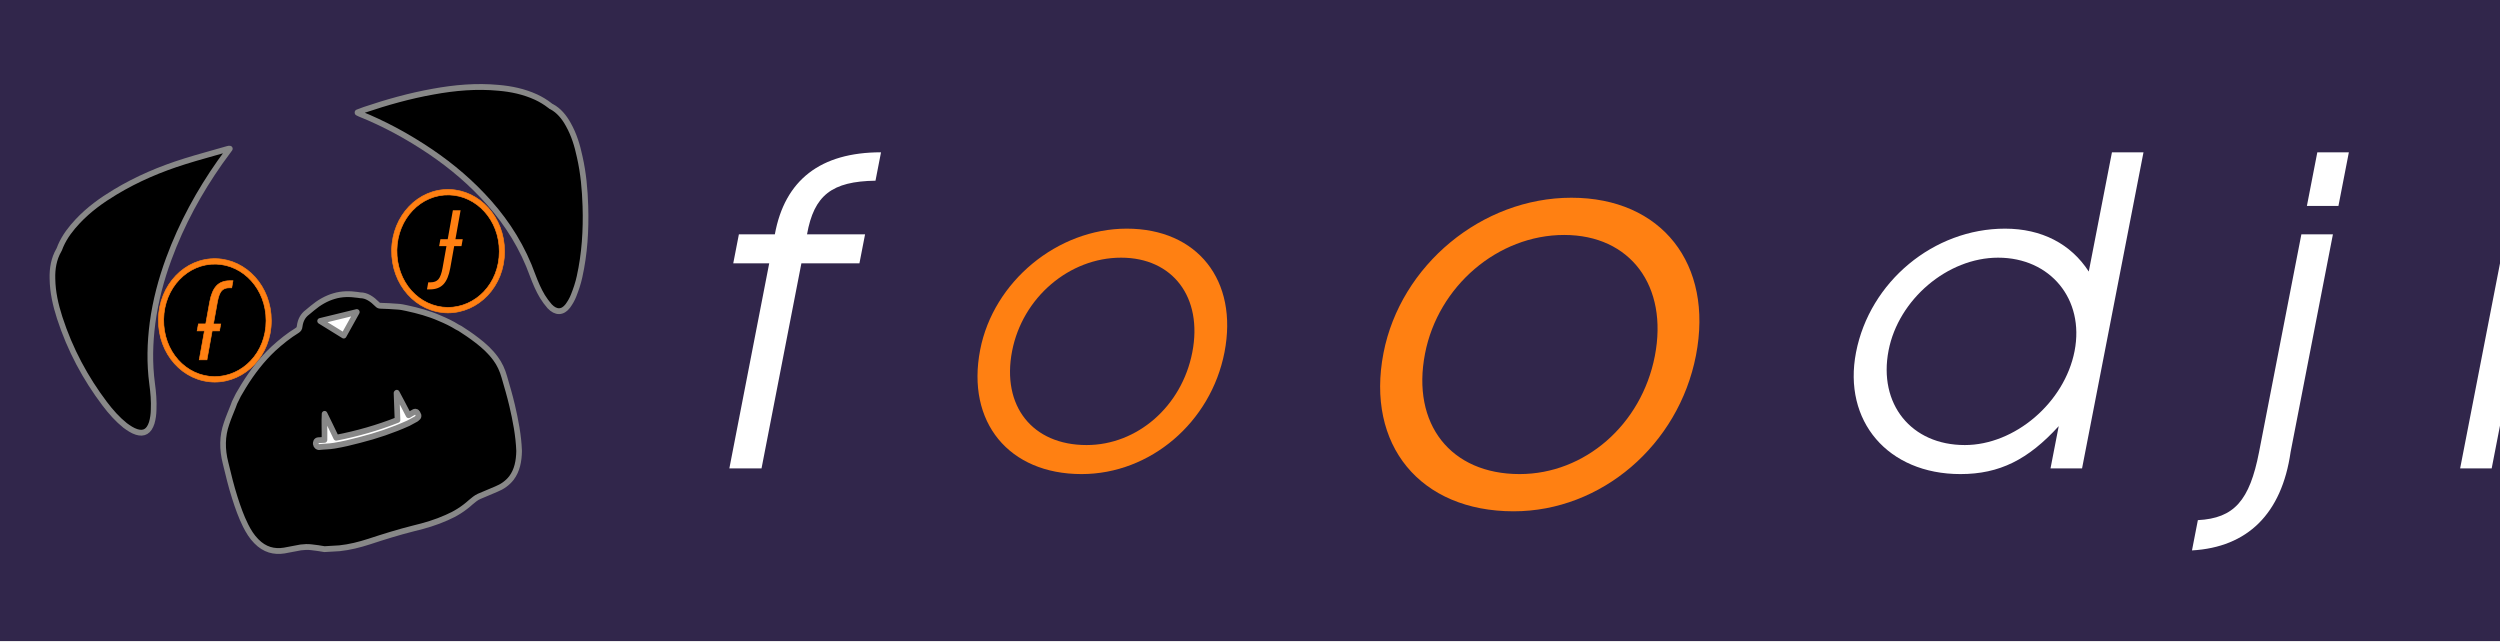
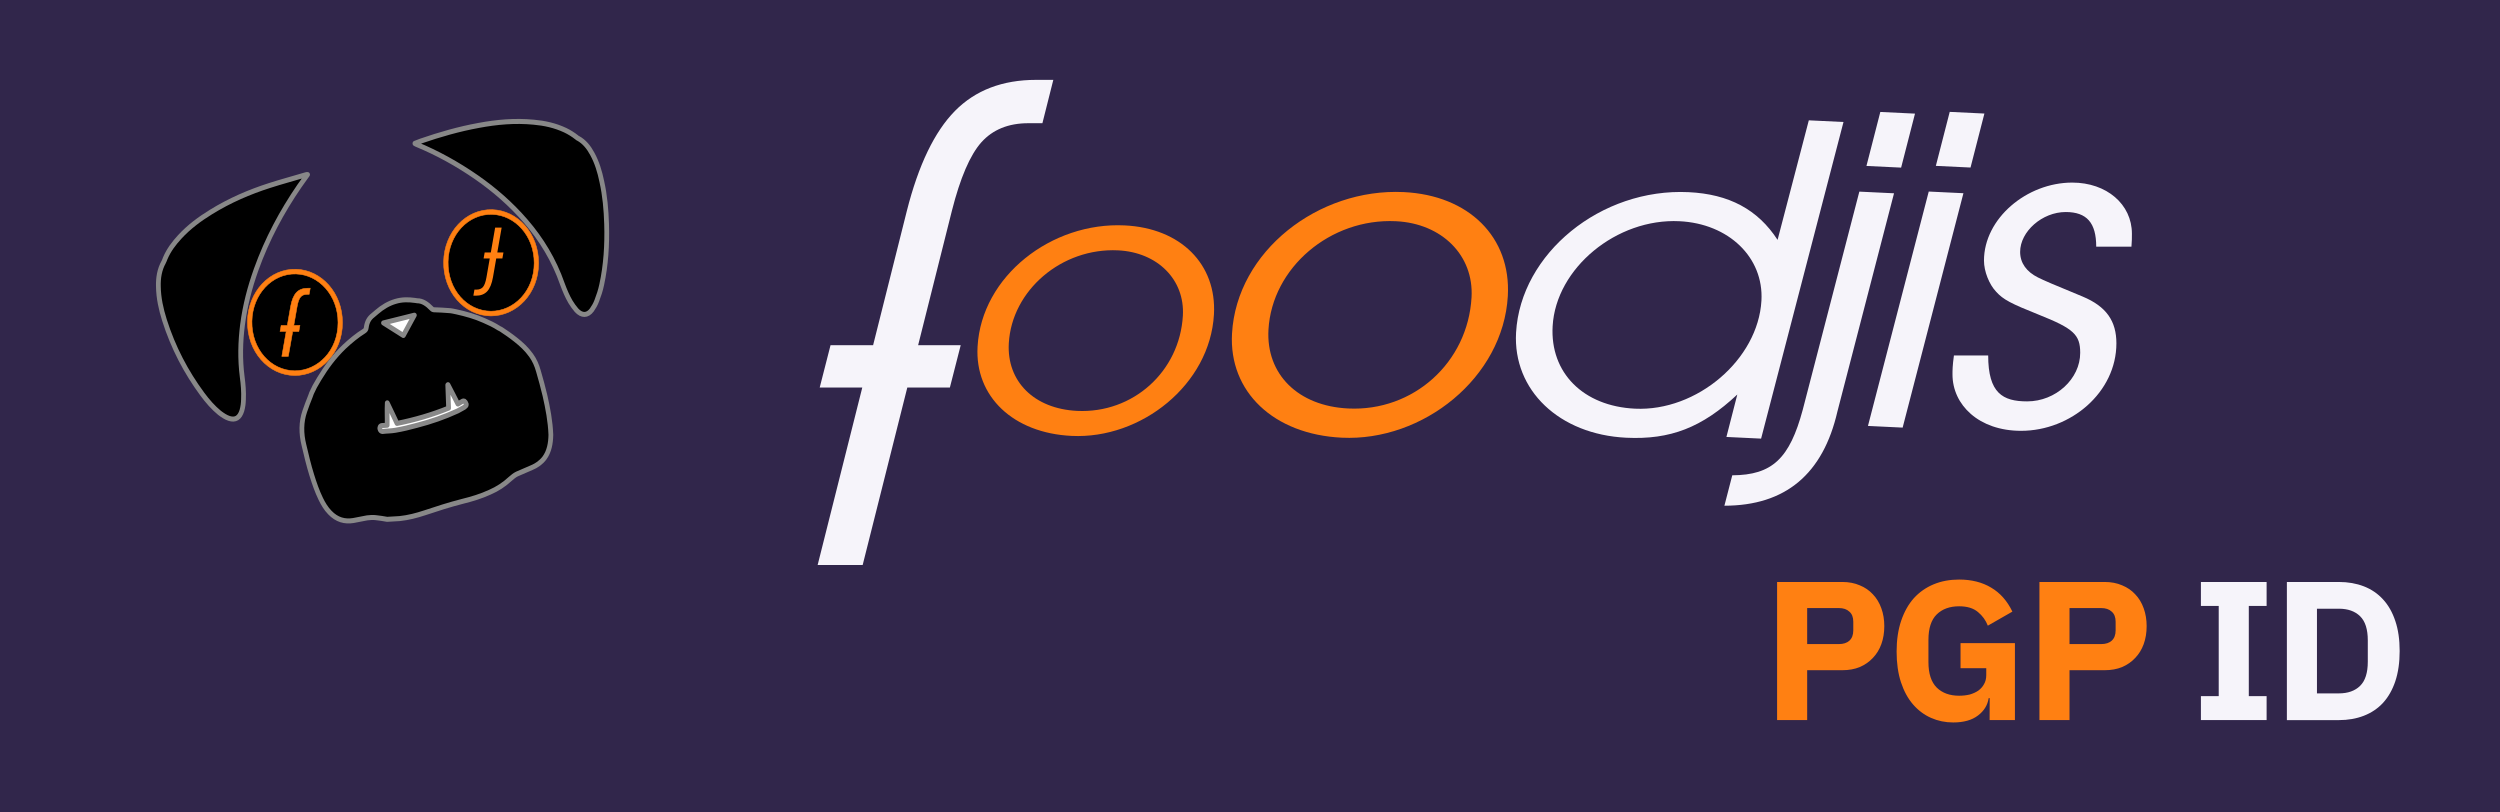
- <svg xmlns="http://www.w3.org/2000/svg" width="61.913mm" height="15.875mm" viewBox="0 0 61.913 15.875" version="1.1">
-   <rect x="0" y="0" width="61.913" height="15.875" style="fill:#31264b" id="ground" />
-   <g transform="translate(0.8,0.8) scale(0.0568)" id="pug" clip-path="url(#clip-pug)">
-     <defs>
-       <clipPath id="clip-pug">
-         <rect x="0" y="0" width="250" height="250" />
+ <svg xmlns="http://www.w3.org/2000/svg" xmlns:xlink="http://www.w3.org/1999/xlink" width="234" height="76" viewBox="0 0 61.913 20.075" version="1.1" id="svg2378" xml:space="preserve">
+   <defs id="defs2375">
+     <linearGradient id="linearGradient3578">
+       <stop style="stop-color:#da2a2a;stop-opacity:1;" offset="0" id="stop3576" />
+     </linearGradient>
+     <linearGradient id="linearGradient3550">
+       <stop style="stop-color:#1a1a37;stop-opacity:0;" offset="0" id="stop3548" />
+     </linearGradient>
+     <linearGradient id="linearGradient6959">
+       <stop style="stop-color:#888888;stop-opacity:1;" offset="0" id="stop6955" />
+       <stop style="stop-color:#888888;stop-opacity:0;" offset="1" id="stop6957" />
+     </linearGradient>
+     <linearGradient xlink:href="#linearGradient6959" id="linearGradient6961" x1="17.372" y1="195.475" x2="244.382" y2="195.475" gradientUnits="userSpaceOnUse" />
+   </defs>
+   <g id="layer1">
+     <rect style="fill:#31264b;stroke-width:0.121" id="rect19561" width="64.159" height="22.963" x="-1.123" y="-1.444" />
+     <g id="foodjis-pug" transform="translate(3.41872,1.86208) scale(0.088882)">
+       <clipPath id="fj-clip-pug">
+         <rect x="0" y="0" width="250" height="250" id="fj-rect1" />
      </clipPath>
-     </defs>
-     <defs id="defs49">
-       <linearGradient id="linearGradient3578">
-         <stop style="stop-color:#da2a2a;stop-opacity:1;" offset="0" id="stop3576" />
-       </linearGradient>
-       <linearGradient id="linearGradient3570">
-         <stop style="stop-color:#da2a2a;stop-opacity:1;" offset="0" id="stop3568" />
-       </linearGradient>
-       <linearGradient id="linearGradient3550">
-         <stop style="stop-color:#1a1a37;stop-opacity:0;" offset="0" id="stop3548" />
-       </linearGradient>
-       <linearGradient id="linearGradient3530">
-         <stop style="stop-color:#da2a2a;stop-opacity:1;" offset="0" id="stop3528" />
-       </linearGradient>
-     </defs>
-     <style type="text/css" id="style2">
+       <clipPath id="fj-clipPath6">
+         <rect x="0" y="0" width="250" height="250" id="fj-rect6" />
+       </clipPath>
+       <g transform="matrix(0.5374568,0,0,0.5501732,0.9449302,-0.4174595)" id="fj-pug" clip-path="url(#fj-clip-pug)">
+         <defs id="fj-defs2">
+           <clipPath id="fj-clipPath2">
+             <rect x="0" y="0" width="250" height="250" id="fj-rect2" />
+           </clipPath>
+         </defs>
+         <defs id="fj-defs49">
+           <linearGradient id="fj-linearGradient2">
+             <stop style="stop-color:#da2a2a;stop-opacity:1;" offset="0" id="fj-stop2" />
+           </linearGradient>
+           <linearGradient id="fj-RESERVED_FOR_INKSCAPE_DUPLICATE_DEF_000000000">
+             <stop style="stop-color:#da2a2a;stop-opacity:1;" offset="0" id="fj-stop3568" />
+           </linearGradient>
+           <linearGradient id="fj-linearGradient3">
+             <stop style="stop-color:#1a1a37;stop-opacity:0;" offset="0" id="fj-stop3" />
+           </linearGradient>
+           <linearGradient id="fj-RESERVED_FOR_INKSCAPE_DUPLICATE_DEF_000000001">
+             <stop style="stop-color:#da2a2a;stop-opacity:1;" offset="0" id="fj-stop3528" />
+           </linearGradient>
+         </defs>
+         <style type="text/css" id="fj-style2-2">
	.st0{fill:#FAFAFA;}
	.st1{fill:none;}
	.st2{enable-background:new    ;}
	.st3{fill:#FF8012;}
	.st4{font-family:'GalanoClassic-MediumItalic';}
	.st5{font-size:171.889px;}
	.st6{letter-spacing:-5;}
	.st7{fill:#5E6363;}
	.st8{fill:#784343;}
	.st9{fill:#DB4040;}
	.st10{fill:#797474;}
	.st11{fill:none;stroke:#FFC951;stroke-width:4;stroke-miterlimit:10;}
</style>
-     <rect style="fill:#31264b" id="rect19561" width="294.068" height="278.864" x="-335.953" y="-57.098" />
-     <g id="text18" style="font-style:italic;font-size:76.851px;line-height:1;font-family:'TeX Gyre Adventor';-inkscape-font-specification:'TeX Gyre Adventor, Italic';letter-spacing:-2.217px;word-spacing:0px;stroke-width:0.443" class="st2" transform="scale(0.9674853,1.033607)" aria-label="djibian">
-       <path style="letter-spacing:-5;fill:#fafafa" d="m 60.616,338.366 h -5.687 l -3.996,21.441 c -3.535,-5.226 -8.377,-7.685 -14.986,-7.685 -14.371,0 -26.898,12.296 -26.898,26.36 0,10.221 7.993,17.676 18.982,17.676 7.224,0 12.296,-2.459 17.753,-8.607 l -1.383,7.608 h 5.687 z m -25.899,18.982 c 8.069,0 14.141,5.687 14.141,13.372 0,10.452 -9.53,20.212 -19.674,20.212 -8.53,0 -14.217,-5.61 -14.217,-13.91 0,-10.298 9.453,-19.674 19.751,-19.674 z" id="path1" />
-       <path style="letter-spacing:-3.879px;fill:#ff8012" d="m 68.527,353.122 h -5.687 l -7.224,39.117 c -1.691,8.761 -4.381,11.835 -10.913,12.219 l -0.999,5.456 c 9.991,-0.538 15.831,-6.455 17.599,-17.676 z m -4.842,-5.072 h 5.687 l 1.844,-9.683 h -5.687 z m 2.806,47.11 h 5.687 l 7.762,-42.038 h -5.687 z m 8.761,-47.11 h 5.687 l 1.768,-9.683 h -5.687 z" id="path2" />
-       <path style="letter-spacing:-3.879px;fill:#fafafa" d="m 77.983,395.159 h 5.687 l 1.306,-7.224 c 2.69,5.226 8.069,8.223 14.909,8.223 14.371,0 26.744,-12.142 26.744,-26.36 0,-10.298 -7.762,-17.676 -18.521,-17.676 -6.993,0 -13.526,2.997 -17.983,8.223 l 4.073,-21.979 h -5.687 z m 29.05,-37.811 c 8.223,0 13.68,5.38 13.68,13.372 0,10.759 -9.376,20.212 -19.981,20.212 -4.765,0 -8.223,-1.614 -10.913,-4.995 -2.075,-2.69 -2.997,-5.38 -2.997,-8.992 0,-5.226 3.228,-11.528 7.762,-15.14 3.612,-2.843 7.993,-4.457 12.45,-4.457 z m 19.483,37.811 h 5.687 l 7.762,-42.038 h -5.687 z m 8.761,-47.11 h 5.687 l 1.768,-9.683 h -5.687 z m 53.298,5.072 h -5.687 l -1.383,7.455 c -1.537,-2.997 -2.613,-4.304 -4.688,-5.687 -2.767,-1.844 -6.302,-2.767 -10.298,-2.767 -14.294,0 -26.591,12.219 -26.591,26.437 0,10.605 7.531,17.599 18.829,17.599 7.147,0 11.528,-2.075 17.753,-8.377 l -1.383,7.378 h 5.687 z m -22.594,4.227 c 7.685,0 13.372,5.61 13.372,13.295 0,10.682 -9.222,20.289 -19.443,20.289 -8.377,0 -14.064,-5.61 -14.064,-13.833 0,-10.529 9.453,-19.751 20.135,-19.751 z m 20.636,37.811 h 5.687 l 4.304,-23.132 c 0.922,-4.842 1.844,-7.147 3.919,-9.53 2.767,-3.151 7.224,-5.149 11.451,-5.149 6.532,0 10.682,3.919 10.682,10.068 0,1.537 -0.231,3.458 -0.615,5.687 l -4.073,22.056 h 5.687 l 4.073,-22.056 c 0.692,-3.843 0.845,-5.072 0.845,-7.07 0,-8.53 -5.841,-13.91 -15.063,-13.91 -5.303,0 -9.914,2.075 -14.448,6.455 l 0.999,-5.456 h -5.687 z" id="path3" />
+         <rect style="fill:#31264b" id="fj-rect19561-9" width="294.068" height="278.864" x="-335.953" y="-57.098" />
+         <g id="fj-g2" style="font-style:italic;font-size:76.851px;line-height:1;font-family:'TeX Gyre Adventor';-inkscape-font-specification:'TeX Gyre Adventor, Italic';letter-spacing:-2.217px;word-spacing:0px;stroke-width:0.443;enable-background:new" class="st2" transform="scale(0.9674853,1.033607)" aria-label="djibian">
+           <path style="letter-spacing:-5;fill:#fafafa" d="m 60.616,338.366 h -5.687 l -3.996,21.441 c -3.535,-5.226 -8.377,-7.685 -14.986,-7.685 -14.371,0 -26.898,12.296 -26.898,26.36 0,10.221 7.993,17.676 18.982,17.676 7.224,0 12.296,-2.459 17.753,-8.607 l -1.383,7.608 h 5.687 z m -25.899,18.982 c 8.069,0 14.141,5.687 14.141,13.372 0,10.452 -9.53,20.212 -19.674,20.212 -8.53,0 -14.217,-5.61 -14.217,-13.91 0,-10.298 9.453,-19.674 19.751,-19.674 z" id="fj-path1" />
+           <path style="letter-spacing:-3.879px;fill:#ff8012" d="m 68.527,353.122 h -5.687 l -7.224,39.117 c -1.691,8.761 -4.381,11.835 -10.913,12.219 l -0.999,5.456 c 9.991,-0.538 15.831,-6.455 17.599,-17.676 z m -4.842,-5.072 h 5.687 l 1.844,-9.683 h -5.687 z m 2.806,47.11 h 5.687 l 7.762,-42.038 h -5.687 z m 8.761,-47.11 h 5.687 l 1.768,-9.683 h -5.687 z" id="fj-path2" />
+           <path style="letter-spacing:-3.879px;fill:#fafafa" d="m 77.983,395.159 h 5.687 l 1.306,-7.224 c 2.69,5.226 8.069,8.223 14.909,8.223 14.371,0 26.744,-12.142 26.744,-26.36 0,-10.298 -7.762,-17.676 -18.521,-17.676 -6.993,0 -13.526,2.997 -17.983,8.223 l 4.073,-21.979 h -5.687 z m 29.05,-37.811 c 8.223,0 13.68,5.38 13.68,13.372 0,10.759 -9.376,20.212 -19.981,20.212 -4.765,0 -8.223,-1.614 -10.913,-4.995 -2.075,-2.69 -2.997,-5.38 -2.997,-8.992 0,-5.226 3.228,-11.528 7.762,-15.14 3.612,-2.843 7.993,-4.457 12.45,-4.457 z m 19.483,37.811 h 5.687 l 7.762,-42.038 h -5.687 z m 8.761,-47.11 h 5.687 l 1.768,-9.683 h -5.687 z m 53.298,5.072 h -5.687 l -1.383,7.455 c -1.537,-2.997 -2.613,-4.304 -4.688,-5.687 -2.767,-1.844 -6.302,-2.767 -10.298,-2.767 -14.294,0 -26.591,12.219 -26.591,26.437 0,10.605 7.531,17.599 18.829,17.599 7.147,0 11.528,-2.075 17.753,-8.377 l -1.383,7.378 h 5.687 z m -22.594,4.227 c 7.685,0 13.372,5.61 13.372,13.295 0,10.682 -9.222,20.289 -19.443,20.289 -8.377,0 -14.064,-5.61 -14.064,-13.833 0,-10.529 9.453,-19.751 20.135,-19.751 z m 20.636,37.811 h 5.687 l 4.304,-23.132 c 0.922,-4.842 1.844,-7.147 3.919,-9.53 2.767,-3.151 7.224,-5.149 11.451,-5.149 6.532,0 10.682,3.919 10.682,10.068 0,1.537 -0.231,3.458 -0.615,5.687 l -4.073,22.056 h 5.687 l 4.073,-22.056 c 0.692,-3.843 0.845,-5.072 0.845,-7.07 0,-8.53 -5.841,-13.91 -15.063,-13.91 -5.303,0 -9.914,2.075 -14.448,6.455 l 0.999,-5.456 h -5.687 z" id="fj-path3" />
+         </g>
+         <g id="fj-g3" transform="matrix(1.370693,0,0,1.411098,-43.53973,1.909353)">
+           <g id="fj-g14" style="stroke:#ff8012;stroke-width:0.2;stroke-dasharray:none;stroke-opacity:1">
+             <g id="fj-g13" transform="matrix(1.17098,0,0,1.17098,-22.43117,-17.41459)" style="stroke:#ff8012;stroke-width:0.171;stroke-dasharray:none;stroke-opacity:1">
+               <path style="color:#000000;fill:#000000;stroke:#ff8012;stroke-width:0.171;stroke-dasharray:none;stroke-opacity:1" d="m 95.804,105.291 c -8.243,-0.076 -14.694,-7.094 -14.55,-15.867 0.143,-8.696 6.881,-15.486 14.98,-15.257 7.741,0.229 14.264,6.866 14.264,15.638 10e-6,8.925 -6.809,15.486 -14.694,15.486 z" id="fj-path4" />
+               <path style="color:#000000;fill:#ff8012;stroke:#ff8012;stroke-width:0.171;stroke-dasharray:none;stroke-opacity:1" d="m 96.254,73.451 c -8.51,-0.24 -15.567,6.901 -15.717,15.961 -0.149,9.13 6.614,16.516 15.26,16.596 h 0.004 0.004 c 8.282,0 15.408,-6.914 15.408,-16.203 0,-9.128 -6.819,-16.113 -14.957,-16.354 z m -0.041,1.432 c 7.344,0.217 13.568,6.504 13.568,14.922 1e-5,8.559 -6.486,14.768 -13.971,14.771 C 87.971,104.504 81.831,97.851 81.969,89.436 82.106,81.103 88.524,74.666 96.213,74.883 Z" id="fj-path13" />
+             </g>
+             <path style="font-style:italic;font-size:25.606px;line-height:1;font-family:'TeX Gyre Adventor';-inkscape-font-specification:'TeX Gyre Adventor, Italic';letter-spacing:-1.293px;word-spacing:0px;fill:#ff8012;stroke:#ff8012;stroke-width:0.2;enable-background:new" d="m -166.117,-76.06 h 2.526 l -1.688,8.702 h 2.388 l -0.413,2.075 h -2.388 l -1.275,6.589 q -0.663,3.376 -2.238,4.901 -1.575,1.525 -4.413,1.525 h -0.963 l 0.413,-2.125 h 0.788 q 1.675,0 2.551,-0.938 0.863,-0.938 1.338,-3.363 l 1.275,-6.589 h -2.388 l 0.413,-2.075 h 2.388 z" id="fj-text18-3-3" class="st2" transform="matrix(-0.9731534,-0.00181301,0.00191441,-1.027584,-74.19001,21.38062)" aria-label="Ɉ" />
+           </g>
+           <ellipse transform="matrix(0.9761514,-0.2170907,0.2641001,0.9644953,0,0)" class="st0" cx="101.039" cy="117.902" rx="9.09" ry="7.547" id="fj-ellipse14" style="fill:#ffffff;stroke-width:0.87" />
+           <ellipse transform="matrix(0.9761514,-0.2170907,0.2641001,0.9644953,0,0)" class="st0" cx="101.568" cy="149.414" rx="29.878" ry="11.95" id="fj-ellipse15" style="fill:#ffffff;stroke-width:0.87" />
+           <path d="m 94.601,34.618 c -1.121,1.545 -2.177,2.827 -3.157,4.2 -6.513,9.011 -12.121,18.855 -16.3,29.907 -2.358,6.266 -4.195,12.82 -5.141,19.763 -0.825,6.153 -0.989,12.422 -0.126,18.734 0.379,2.668 0.614,5.418 0.48,8.064 -0.027,1.413 -0.204,2.732 -0.601,4.041 -0.867,2.616 -2.447,3.522 -4.811,2.806 -1.33,-0.409 -2.452,-1.163 -3.65,-2.008 -2.402,-1.868 -4.524,-4.166 -6.509,-6.723 C 48.679,105.546 43.786,96.769 40.465,86.819 39.167,82.876 38.236,78.948 38.174,74.791 c -0.103,-3.186 0.459,-6.168 1.985,-8.757 0.279,-0.43 0.408,-0.955 0.614,-1.389 1.365,-3.037 3.336,-5.43 5.46,-7.64 3.54,-3.654 7.619,-6.49 11.855,-8.966 7.037,-4.127 14.474,-7.177 22.153,-9.51 4.564,-1.402 9.136,-2.537 13.703,-3.851 0.217,-0.08 0.29,-0.076 0.656,-0.061 z" id="fj-path15" style="fill:#000000;fill-opacity:1;stroke:#888888;stroke-width:1.8;stroke-linecap:round;stroke-linejoin:round;stroke-miterlimit:4;stroke-dasharray:none;stroke-opacity:1;paint-order:normal" />
+           <path d="m 135.21,23.399 c 0.724,-0.235 1.445,-0.559 2.169,-0.794 7.167,-2.354 14.492,-4.348 21.913,-5.631 6.838,-1.219 13.769,-1.815 20.813,-1.168 4.035,0.344 8.011,1.128 11.945,2.883 1.485,0.68 2.976,1.538 4.326,2.566 0.152,0.183 0.375,0.281 0.598,0.378 2.232,1.153 3.98,3.171 5.3,5.524 1.782,3.079 2.84,6.394 3.614,9.962 1.189,5.088 1.645,10.145 1.811,15.279 0.24,7.435 -0.255,14.751 -1.858,21.756 -0.447,2.014 -1.117,3.931 -1.863,5.757 -0.473,1.218 -1.168,2.338 -1.869,3.281 -1.687,2.14 -3.808,2.14 -5.776,0.114 -0.834,-0.919 -1.599,-1.923 -2.292,-3.012 -1.235,-1.996 -2.183,-4.157 -3.06,-6.403 -3.208,-8.707 -7.982,-16.066 -13.823,-22.496 -5.689,-6.247 -11.927,-11.368 -18.655,-15.802 -7.325,-4.812 -14.842,-8.749 -22.696,-11.815 -0.223,-0.098 -0.372,-0.192 -0.595,-0.29 0,0 -0.002,-0.088 -0.002,-0.088 z" id="fj-path16" style="fill:#000000;fill-opacity:1;stroke:#888888;stroke-width:1.8;stroke-linecap:round;stroke-linejoin:round;stroke-miterlimit:4;stroke-dasharray:none;stroke-opacity:1;paint-order:normal" />
+           <path d="m 184.375,113.889 c -0.708,-2.942 -1.584,-5.802 -2.463,-8.75 -0.589,-2.054 -1.517,-4.032 -2.774,-5.668 -1.707,-2.271 -3.736,-4.022 -5.843,-5.6 -0.967,-0.742 -1.93,-1.395 -2.893,-2.048 -0.875,-0.561 -1.749,-1.123 -2.624,-1.685 -0.263,-0.186 -0.519,-0.195 -0.782,-0.381 -1.834,-1.126 -3.744,-1.99 -5.651,-2.765 -3.383,-1.446 -6.916,-2.368 -10.443,-3.112 -1.032,-0.214 -1.979,-0.424 -3.004,-0.461 -1.798,-0.152 -3.592,-0.216 -5.387,-0.28 -0.427,-0.015 -0.687,-0.113 -1.042,-0.479 -1.595,-1.559 -3.347,-2.771 -5.395,-2.756 -0.256,-0.009 -0.516,-0.107 -0.772,-0.116 -2.574,-0.357 -5.048,-0.357 -7.496,0.352 -2.534,0.705 -4.873,2.036 -6.942,3.73 -0.496,0.424 -1.077,0.846 -1.573,1.27 -1.413,1.01 -2.214,2.396 -2.482,4.331 -0.059,0.705 -0.305,0.961 -0.804,1.297 -2.671,1.584 -5.158,3.529 -7.552,5.653 -3.63,3.318 -6.727,7.185 -9.465,11.508 -0.561,0.952 -1.126,1.816 -1.688,2.768 -0.397,0.781 -0.794,1.563 -1.192,2.344 -0.158,0.348 -0.312,0.784 -0.466,1.221 -0.702,1.743 -1.49,3.483 -2.104,5.317 -1.391,3.84 -1.409,7.905 -0.312,12.099 0.906,3.656 1.812,7.313 2.967,10.801 0.965,2.951 2.011,5.817 3.393,8.518 0.921,1.801 2.01,3.519 3.427,4.895 2.66,2.658 5.674,3.384 8.898,2.88 1.781,-0.29 3.473,-0.672 5.255,-0.962 1.104,-0.137 2.212,-0.186 3.326,-0.058 1.456,0.14 2.83,0.366 4.204,0.592 1.617,-0.119 3.152,-0.153 4.769,-0.272 3.23,-0.327 6.359,-1.099 9.395,-2.052 4.722,-1.511 9.447,-2.934 14.182,-4.091 3.638,-0.843 7.183,-1.866 10.541,-3.337 2.773,-1.139 5.359,-2.726 7.671,-4.765 0.828,-0.678 1.656,-1.355 2.579,-1.764 1.85,-0.73 3.696,-1.548 5.546,-2.277 1.85,-0.73 3.516,-1.819 4.819,-3.453 1.79,-2.323 2.363,-5.219 2.418,-8.311 -0.18,-4.78 -1.126,-9.498 -2.239,-14.134 z m -49.385,-28.807 -4.163,7.277 -7.509,-4.51 z m 19.487,32.516 c -0.164,0.171 -0.414,0.339 -0.578,0.51 -0.838,0.412 -1.672,0.913 -2.51,1.325 -5.037,2.207 -10.179,3.88 -15.506,5.193 -2.704,0.699 -5.327,1.313 -8.041,1.747 -1.696,0.293 -3.234,0.238 -4.933,0.443 -0.342,-0.012 -0.865,-0.296 -0.977,-1.007 -0.014,-0.354 0.045,-1.059 0.811,-1.12 0.766,-0.061 1.107,-0.049 1.959,-0.107 0.068,-2.738 -0.118,-5.396 0.038,-8.042 1.201,2.429 2.487,4.862 3.691,7.38 6.694,-1.264 13.197,-3.066 19.505,-5.493 -0.107,-2.832 -0.21,-5.576 -0.314,-8.32 0,0 0.082,-0.086 0.082,-0.086 1.28,2.255 2.477,4.596 3.76,6.94 0.752,-0.415 1.084,-0.669 1.754,-0.998 0.168,-0.082 0.674,-0.241 0.947,0.21 0.089,0.092 0.266,0.275 0.365,0.632 0.174,0.095 0.112,0.711 -0.056,0.794 z" id="fj-path17" style="fill:#000000;fill-opacity:1;stroke:#888888;stroke-width:1.8;stroke-linecap:round;stroke-linejoin:round;stroke-miterlimit:4;stroke-dasharray:none;stroke-opacity:1;paint-order:normal" />
+           <g id="fj-g19" transform="matrix(1.17098,0,0,1.17098,51.75884,-38.79521)" style="stroke:#ff8012;stroke-width:0.171;stroke-dasharray:none;stroke-opacity:1">
+             <path style="color:#000000;fill:#000000;stroke:#ff8012;stroke-width:0.171;stroke-dasharray:none;stroke-opacity:1" d="m 95.804,105.291 c -8.243,-0.076 -14.694,-7.094 -14.55,-15.867 0.143,-8.696 6.881,-15.486 14.98,-15.257 7.741,0.229 14.264,6.866 14.264,15.638 10e-6,8.925 -6.809,15.486 -14.694,15.486 z" id="fj-path18" />
+             <path style="color:#000000;fill:#ff8012;stroke:#ff8012;stroke-width:0.171;stroke-dasharray:none;stroke-opacity:1" d="m 96.254,73.451 c -8.51,-0.24 -15.567,6.901 -15.717,15.961 -0.149,9.13 6.614,16.516 15.26,16.596 h 0.004 0.004 c 8.282,0 15.408,-6.914 15.408,-16.203 0,-9.128 -6.819,-16.113 -14.957,-16.354 z m -0.041,1.432 c 7.344,0.217 13.568,6.504 13.568,14.922 1e-5,8.559 -6.486,14.768 -13.971,14.771 C 87.971,104.504 81.831,97.851 81.969,89.436 82.106,81.103 88.524,74.666 96.213,74.883 Z" id="fj-path19" />
+           </g>
+           <path style="font-style:italic;font-size:25.606px;line-height:1;font-family:'TeX Gyre Adventor';-inkscape-font-specification:'TeX Gyre Adventor, Italic';letter-spacing:-1.293px;word-spacing:0px;fill:#ff8012;enable-background:new" d="m 93.876,73.001 h 2.526 l -1.688,8.702 h 2.388 l -0.413,2.075 h -2.388 l -1.275,6.589 q -0.663,3.376 -2.238,4.901 -1.575,1.525 -4.413,1.525 h -0.963 l 0.413,-2.125 h 0.788 q 1.675,0 2.551,-0.938 0.863,-0.938 1.338,-3.363 l 1.275,-6.589 h -2.388 l 0.413,-2.075 h 2.388 z" id="fj-text18-3" class="st2" transform="matrix(0.9731551,0,0,1.027585,74.19001,-21.38062)" aria-label="Ɉ" />
+         </g>
+       </g>
    </g>
-     <g id="g1" transform="matrix(1.370693,0,0,1.411098,-43.53973,1.909353)">
-       <g id="g16313" style="stroke:#ff8012;stroke-width:0.2;stroke-dasharray:none;stroke-opacity:1">
-         <g id="g21229" transform="matrix(1.17098,0,0,1.17098,-22.43117,-17.41459)" style="stroke:#ff8012;stroke-width:0.171;stroke-dasharray:none;stroke-opacity:1">
-           <path style="color:#000000;fill:#000000;stroke:#ff8012;stroke-width:0.171;stroke-dasharray:none;stroke-opacity:1" d="m 95.804,105.291 c -8.243,-0.076 -14.694,-7.094 -14.55,-15.867 0.143,-8.696 6.881,-15.486 14.98,-15.257 7.741,0.229 14.264,6.866 14.264,15.638 10e-6,8.925 -6.809,15.486 -14.694,15.486 z" id="path21199" />
-           <path style="color:#000000;fill:#ff8012;stroke:#ff8012;stroke-width:0.171;stroke-dasharray:none;stroke-opacity:1" d="m 96.254,73.451 c -8.51,-0.24 -15.567,6.901 -15.717,15.961 -0.149,9.13 6.614,16.516 15.26,16.596 h 0.004 0.004 c 8.282,0 15.408,-6.914 15.408,-16.203 0,-9.128 -6.819,-16.113 -14.957,-16.354 z m -0.041,1.432 c 7.344,0.217 13.568,6.504 13.568,14.922 1e-5,8.559 -6.486,14.768 -13.971,14.771 C 87.971,104.504 81.831,97.851 81.969,89.436 82.106,81.103 88.524,74.666 96.213,74.883 Z" id="path21201" />
-         </g>
-         <path style="font-style:italic;font-size:25.606px;line-height:1;font-family:'TeX Gyre Adventor';-inkscape-font-specification:'TeX Gyre Adventor, Italic';letter-spacing:-1.293px;word-spacing:0px;fill:#ff8012;stroke:#ff8012;stroke-width:0.2" d="m -166.117,-76.06 h 2.526 l -1.688,8.702 h 2.388 l -0.413,2.075 h -2.388 l -1.275,6.589 q -0.663,3.376 -2.238,4.901 -1.575,1.525 -4.413,1.525 h -0.963 l 0.413,-2.125 h 0.788 q 1.675,0 2.551,-0.938 0.863,-0.938 1.338,-3.363 l 1.275,-6.589 h -2.388 l 0.413,-2.075 h 2.388 z" id="text18-3-3" class="st2" transform="translate(-74.19001,21.38062) matrix(-0.9731534,-0.00181301,0.00191441,-1.027584,0,0)" aria-label="Ɉ" />
+     <g id="g11661">
+       <g id="text18" style="font-style:italic;font-size:11.319px;line-height:1;font-family:'TeX Gyre Adventor';-inkscape-font-specification:'TeX Gyre Adventor, Italic';letter-spacing:-0.327px;word-spacing:0px;stroke-width:0.065" class="st2" transform="scale(1.041056,0.960563)" aria-label="oodjis">
+         <path style="font-size:9.574px;fill:#ff8012" d="m 23.255,8.918 c -0.068,1.291 0.851,2.231 2.238,2.303 1.654,0.087 3.291,-1.323 3.385,-3.13 C 28.946,6.791 28.084,5.863 26.755,5.794 25.015,5.702 23.35,7.101 23.255,8.918 Z m 0.743,-0.086 c 0.072,-1.367 1.261,-2.465 2.599,-2.395 0.937,0.049 1.59,0.754 1.542,1.682 -0.076,1.444 -1.187,2.526 -2.516,2.457 -1.023,-0.054 -1.676,-0.759 -1.625,-1.744 z" id="path2" />
+         <path style="font-size:11.17px;letter-spacing:-0.571px;fill:#ff8012" d="m 29.308,8.58 c -0.079,1.506 0.993,2.602 2.611,2.687 1.93,0.101 3.839,-1.544 3.95,-3.652 0.08,-1.517 -0.926,-2.599 -2.477,-2.68 -2.03,-0.106 -3.973,1.526 -4.084,3.645 z m 0.867,-0.1 c 0.084,-1.595 1.471,-2.876 3.032,-2.794 1.093,0.057 1.855,0.88 1.799,1.962 -0.088,1.684 -1.385,2.948 -2.935,2.866 -1.194,-0.063 -1.956,-0.885 -1.896,-2.034 z" id="path3" />
+         <path style="font-size:11.17px;letter-spacing:-0.571px;fill:#f6f4fa" d="m 36.065,8.558 c -0.078,1.484 1.026,2.626 2.621,2.71 1.049,0.055 1.803,-0.263 2.642,-1.114 l -0.259,1.094 0.825,0.043 1.96,-8.163 -0.825,-0.043 -0.743,3.082 C 41.814,5.381 41.13,4.987 40.17,4.937 38.084,4.827 36.172,6.517 36.065,8.558 Z m 0.87,-0.167 c 0.078,-1.495 1.522,-2.784 3.016,-2.705 1.171,0.061 2.009,0.933 1.951,2.049 -0.08,1.517 -1.537,2.861 -3.009,2.784 -1.227,-0.064 -2.021,-0.922 -1.958,-2.127 z m 4.086,4.63 c 1.454,-0.002 2.347,-0.817 2.689,-2.432 l 1.346,-5.623 -0.825,-0.043 -1.346,5.623 c -0.312,1.259 -0.726,1.685 -1.677,1.691 z m 3.379,-8.76 0.825,0.043 0.33,-1.392 -0.825,-0.043 z" id="path4" />
+         <path style="font-size:11.17px;letter-spacing:0px;fill:#f6f4fa" d="m 44.436,10.964 0.825,0.043 1.446,-6.043 -0.825,-0.043 z m 1.615,-6.705 0.825,0.043 0.33,-1.392 -0.825,-0.043 z m 0.396,5.379 c 0,0.782 0.626,1.452 1.631,1.452 1.184,0 2.268,-0.994 2.268,-2.256 0,-0.57 -0.235,-0.949 -0.804,-1.206 C 48.815,7.304 48.625,7.214 48.48,7.136 48.212,6.991 48.056,6.767 48.056,6.477 c 0,-0.525 0.525,-1.028 1.084,-1.028 0.503,0 0.726,0.279 0.726,0.894 h 0.838 c 0.011,-0.123 0.011,-0.246 0.011,-0.335 0,-0.76 -0.603,-1.318 -1.419,-1.318 -1.084,0 -2.1,0.927 -2.1,2.011 0,0.279 0.123,0.614 0.29,0.804 0.168,0.201 0.346,0.302 1.016,0.592 0.827,0.357 0.983,0.514 0.983,0.983 0,0.67 -0.581,1.251 -1.262,1.251 -0.581,0 -0.927,-0.212 -0.927,-1.184 h -0.815 c -0.034,0.268 -0.034,0.38 -0.034,0.491 z" id="path5" />
      </g>
-       <ellipse transform="matrix(0.9761514,-0.2170907,0.2641001,0.9644953,0,0)" class="st0" cx="101.039" cy="117.902" rx="9.09" ry="7.547" id="ellipse4-3" style="fill:#ffffff;stroke-width:0.87" />
-       <ellipse transform="matrix(0.9761514,-0.2170907,0.2641001,0.9644953,0,0)" class="st0" cx="101.568" cy="149.414" rx="29.878" ry="11.95" id="ellipse10-5" style="fill:#ffffff;stroke-width:0.87" />
-       <path d="m 94.601,34.618 c -1.121,1.545 -2.177,2.827 -3.157,4.2 -6.513,9.011 -12.121,18.855 -16.3,29.907 -2.358,6.266 -4.195,12.82 -5.141,19.763 -0.825,6.153 -0.989,12.422 -0.126,18.734 0.379,2.668 0.614,5.418 0.48,8.064 -0.027,1.413 -0.204,2.732 -0.601,4.041 -0.867,2.616 -2.447,3.522 -4.811,2.806 -1.33,-0.409 -2.452,-1.163 -3.65,-2.008 -2.402,-1.868 -4.524,-4.166 -6.509,-6.723 C 48.679,105.546 43.786,96.769 40.465,86.819 39.167,82.876 38.236,78.948 38.174,74.791 c -0.103,-3.186 0.459,-6.168 1.985,-8.757 0.279,-0.43 0.408,-0.955 0.614,-1.389 1.365,-3.037 3.336,-5.43 5.46,-7.64 3.54,-3.654 7.619,-6.49 11.855,-8.966 7.037,-4.127 14.474,-7.177 22.153,-9.51 4.564,-1.402 9.136,-2.537 13.703,-3.851 0.217,-0.08 0.29,-0.076 0.656,-0.061 z" id="path20-3" style="fill:#000000;fill-opacity:1;stroke:#888888;stroke-width:1.8;stroke-linecap:round;stroke-linejoin:round;stroke-miterlimit:4;stroke-dasharray:none;stroke-opacity:1;paint-order:normal" />
-       <path d="m 135.21,23.399 c 0.724,-0.235 1.445,-0.559 2.169,-0.794 7.167,-2.354 14.492,-4.348 21.913,-5.631 6.838,-1.219 13.769,-1.815 20.813,-1.168 4.035,0.344 8.011,1.128 11.945,2.883 1.485,0.68 2.976,1.538 4.326,2.566 0.152,0.183 0.375,0.281 0.598,0.378 2.232,1.153 3.98,3.171 5.3,5.524 1.782,3.079 2.84,6.394 3.614,9.962 1.189,5.088 1.645,10.145 1.811,15.279 0.24,7.435 -0.255,14.751 -1.858,21.756 -0.447,2.014 -1.117,3.931 -1.863,5.757 -0.473,1.218 -1.168,2.338 -1.869,3.281 -1.687,2.14 -3.808,2.14 -5.776,0.114 -0.834,-0.919 -1.599,-1.923 -2.292,-3.012 -1.235,-1.996 -2.183,-4.157 -3.06,-6.403 -3.208,-8.707 -7.982,-16.066 -13.823,-22.496 -5.689,-6.247 -11.927,-11.368 -18.655,-15.802 -7.325,-4.812 -14.842,-8.749 -22.696,-11.815 -0.223,-0.098 -0.372,-0.192 -0.595,-0.29 0,0 -0.002,-0.088 -0.002,-0.088 z" id="path22-5" style="fill:#000000;fill-opacity:1;stroke:#888888;stroke-width:1.8;stroke-linecap:round;stroke-linejoin:round;stroke-miterlimit:4;stroke-dasharray:none;stroke-opacity:1;paint-order:normal" />
-       <path d="m 184.375,113.889 c -0.708,-2.942 -1.584,-5.802 -2.463,-8.75 -0.589,-2.054 -1.517,-4.032 -2.774,-5.668 -1.707,-2.271 -3.736,-4.022 -5.843,-5.6 -0.967,-0.742 -1.93,-1.395 -2.893,-2.048 -0.875,-0.561 -1.749,-1.123 -2.624,-1.685 -0.263,-0.186 -0.519,-0.195 -0.782,-0.381 -1.834,-1.126 -3.744,-1.99 -5.651,-2.765 -3.383,-1.446 -6.916,-2.368 -10.443,-3.112 -1.032,-0.214 -1.979,-0.424 -3.004,-0.461 -1.798,-0.152 -3.592,-0.216 -5.387,-0.28 -0.427,-0.015 -0.687,-0.113 -1.042,-0.479 -1.595,-1.559 -3.347,-2.771 -5.395,-2.756 -0.256,-0.009 -0.516,-0.107 -0.772,-0.116 -2.574,-0.357 -5.048,-0.357 -7.496,0.352 -2.534,0.705 -4.873,2.036 -6.942,3.73 -0.496,0.424 -1.077,0.846 -1.573,1.27 -1.413,1.01 -2.214,2.396 -2.482,4.331 -0.059,0.705 -0.305,0.961 -0.804,1.297 -2.671,1.584 -5.158,3.529 -7.552,5.653 -3.63,3.318 -6.727,7.185 -9.465,11.508 -0.561,0.952 -1.126,1.816 -1.688,2.768 -0.397,0.781 -0.794,1.563 -1.192,2.344 -0.158,0.348 -0.312,0.784 -0.466,1.221 -0.702,1.743 -1.49,3.483 -2.104,5.317 -1.391,3.84 -1.409,7.905 -0.312,12.099 0.906,3.656 1.812,7.313 2.967,10.801 0.965,2.951 2.011,5.817 3.393,8.518 0.921,1.801 2.01,3.519 3.427,4.895 2.66,2.658 5.674,3.384 8.898,2.88 1.781,-0.29 3.473,-0.672 5.255,-0.962 1.104,-0.137 2.212,-0.186 3.326,-0.058 1.456,0.14 2.83,0.366 4.204,0.592 1.617,-0.119 3.152,-0.153 4.769,-0.272 3.23,-0.327 6.359,-1.099 9.395,-2.052 4.722,-1.511 9.447,-2.934 14.182,-4.091 3.638,-0.843 7.183,-1.866 10.541,-3.337 2.773,-1.139 5.359,-2.726 7.671,-4.765 0.828,-0.678 1.656,-1.355 2.579,-1.764 1.85,-0.73 3.696,-1.548 5.546,-2.277 1.85,-0.73 3.516,-1.819 4.819,-3.453 1.79,-2.323 2.363,-5.219 2.418,-8.311 -0.18,-4.78 -1.126,-9.498 -2.239,-14.134 z m -49.385,-28.807 -4.163,7.277 -7.509,-4.51 z m 19.487,32.516 c -0.164,0.171 -0.414,0.339 -0.578,0.51 -0.838,0.412 -1.672,0.913 -2.51,1.325 -5.037,2.207 -10.179,3.88 -15.506,5.193 -2.704,0.699 -5.327,1.313 -8.041,1.747 -1.696,0.293 -3.234,0.238 -4.933,0.443 -0.342,-0.012 -0.865,-0.296 -0.977,-1.007 -0.014,-0.354 0.045,-1.059 0.811,-1.12 0.766,-0.061 1.107,-0.049 1.959,-0.107 0.068,-2.738 -0.118,-5.396 0.038,-8.042 1.201,2.429 2.487,4.862 3.691,7.38 6.694,-1.264 13.197,-3.066 19.505,-5.493 -0.107,-2.832 -0.21,-5.576 -0.314,-8.32 0,0 0.082,-0.086 0.082,-0.086 1.28,2.255 2.477,4.596 3.76,6.94 0.752,-0.415 1.084,-0.669 1.754,-0.998 0.168,-0.082 0.674,-0.241 0.947,0.21 0.089,0.092 0.266,0.275 0.365,0.632 0.174,0.095 0.112,0.711 -0.056,0.794 z" id="path36-9" style="fill:#000000;fill-opacity:1;stroke:#888888;stroke-width:1.8;stroke-linecap:round;stroke-linejoin:round;stroke-miterlimit:4;stroke-dasharray:none;stroke-opacity:1;paint-order:normal" />
-       <g id="g21229-6" transform="matrix(1.17098,0,0,1.17098,51.75884,-38.79521)" style="stroke:#ff8012;stroke-width:0.171;stroke-dasharray:none;stroke-opacity:1">
-         <path style="color:#000000;fill:#000000;stroke:#ff8012;stroke-width:0.171;stroke-dasharray:none;stroke-opacity:1" d="m 95.804,105.291 c -8.243,-0.076 -14.694,-7.094 -14.55,-15.867 0.143,-8.696 6.881,-15.486 14.98,-15.257 7.741,0.229 14.264,6.866 14.264,15.638 10e-6,8.925 -6.809,15.486 -14.694,15.486 z" id="path21199-2" />
-         <path style="color:#000000;fill:#ff8012;stroke:#ff8012;stroke-width:0.171;stroke-dasharray:none;stroke-opacity:1" d="m 96.254,73.451 c -8.51,-0.24 -15.567,6.901 -15.717,15.961 -0.149,9.13 6.614,16.516 15.26,16.596 h 0.004 0.004 c 8.282,0 15.408,-6.914 15.408,-16.203 0,-9.128 -6.819,-16.113 -14.957,-16.354 z m -0.041,1.432 c 7.344,0.217 13.568,6.504 13.568,14.922 1e-5,8.559 -6.486,14.768 -13.971,14.771 C 87.971,104.504 81.831,97.851 81.969,89.436 82.106,81.103 88.524,74.666 96.213,74.883 Z" id="path21201-9" />
+       <g id="g24160-9" transform="matrix(-0.465892,0,0.04571482,-0.5582652,63.25388,57.87792)" style="fill:#f6f4fa;stroke:none;stroke-opacity:0.985;fill-opacity:1">
+         <path style="font-style:italic;font-size:23.707px;line-height:1;font-family:'TeX Gyre Adventor';-inkscape-font-specification:'TeX Gyre Adventor, Italic';letter-spacing:-1.197px;word-spacing:0px;stroke-width:0.137" d="m 95.376,80.499 h 2.338 l -1.563,8.057 h 2.211 l -0.382,1.922 h -2.211 l -1.181,6.1 q -0.614,3.125 -2.072,4.538 -1.459,1.412 -4.086,1.412 H 87.539 l 0.382,-1.968 h 0.729 q 1.551,0 2.361,-0.868 0.799,-0.868 1.239,-3.114 l 1.181,-6.1 h -2.211 l 0.382,-1.922 h 2.211 z" id="text18-3-1" class="st2" transform="scale(1.023625,0.9769199)" aria-label="Ɉ" />
      </g>
-       <path style="font-style:italic;font-size:25.606px;line-height:1;font-family:'TeX Gyre Adventor';-inkscape-font-specification:'TeX Gyre Adventor, Italic';letter-spacing:-1.293px;word-spacing:0px;fill:#ff8012" d="m 93.876,73.001 h 2.526 l -1.688,8.702 h 2.388 l -0.413,2.075 h -2.388 l -1.275,6.589 q -0.663,3.376 -2.238,4.901 -1.575,1.525 -4.413,1.525 h -0.963 l 0.413,-2.125 h 0.788 q 1.675,0 2.551,-0.938 0.863,-0.938 1.338,-3.363 l 1.275,-6.589 h -2.388 l 0.413,-2.075 h 2.388 z" id="text18-3" class="st2" transform="translate(74.19001,-21.38062) scale(0.9731551,1.027585)" aria-label="Ɉ" />
+     </g>
+     <g id="pgp-id" style="font-weight:bold;font-size:4.9px;font-family:'IBM Plex Sans';letter-spacing:-0.12px;text-anchor:end" aria-label="PGP ID">
+       <path style="fill:#ff8012" d="M 44.01,17.816 V 14.396 h 1.617 q 0.24,0 0.431,0.083 0.191,0.078 0.323,0.221 0.137,0.142 0.211,0.348 0.073,0.201 0.073,0.441 0,0.245 -0.073,0.446 -0.073,0.201 -0.211,0.343 -0.132,0.142 -0.323,0.225 -0.191,0.078 -0.431,0.078 h -0.872 v 1.235 z m 0.745,-1.882 h 0.784 q 0.167,0 0.26,-0.083 0.098,-0.088 0.098,-0.255 v -0.216 q 0,-0.167 -0.098,-0.25 -0.093,-0.088 -0.26,-0.088 h -0.784 z m 4.52,1.338 h -0.025 q -0.039,0.26 -0.265,0.431 -0.225,0.172 -0.613,0.172 -0.294,0 -0.549,-0.113 -0.255,-0.113 -0.446,-0.333 -0.191,-0.221 -0.299,-0.549 -0.108,-0.328 -0.108,-0.76 0,-0.431 0.113,-0.764 0.113,-0.333 0.314,-0.559 0.206,-0.225 0.49,-0.343 0.284,-0.118 0.632,-0.118 0.461,0 0.794,0.201 0.333,0.196 0.524,0.593 l -0.608,0.348 q -0.078,-0.201 -0.245,-0.338 -0.167,-0.142 -0.466,-0.142 -0.348,0 -0.554,0.201 -0.206,0.201 -0.206,0.632 v 0.549 q 0,0.426 0.206,0.632 0.206,0.201 0.554,0.201 0.137,0 0.26,-0.029 0.122,-0.034 0.216,-0.098 0.093,-0.069 0.142,-0.162 0.054,-0.093 0.054,-0.221 v -0.172 h -0.637 V 15.91 h 1.347 v 1.906 h -0.627 z m 1.232,0.544 V 14.396 h 1.617 q 0.24,0 0.431,0.083 0.191,0.078 0.323,0.221 0.137,0.142 0.211,0.348 0.073,0.201 0.073,0.441 0,0.245 -0.073,0.446 -0.073,0.201 -0.211,0.343 -0.132,0.142 -0.323,0.225 -0.191,0.078 -0.431,0.078 h -0.872 v 1.235 z m 0.745,-1.882 h 0.784 q 0.167,0 0.26,-0.083 0.098,-0.088 0.098,-0.255 v -0.216 q 0,-0.167 -0.098,-0.25 -0.093,-0.088 -0.26,-0.088 h -0.784 z" id="path6" />
+       <path style="fill:#f6f4fa" d="m 54.506,17.816 v -0.593 h 0.441 V 14.989 h -0.441 v -0.593 h 1.627 v 0.593 h -0.441 v 2.234 h 0.441 v 0.593 z M 56.635,14.396 h 1.289 q 0.338,0 0.617,0.108 0.279,0.108 0.475,0.323 0.196,0.211 0.304,0.534 0.108,0.319 0.108,0.745 0,0.426 -0.108,0.75 -0.108,0.319 -0.304,0.534 -0.196,0.211 -0.475,0.319 -0.279,0.108 -0.617,0.108 h -1.289 z m 1.289,2.759 q 0.333,0 0.524,-0.186 0.191,-0.186 0.191,-0.598 v -0.529 q 0,-0.412 -0.191,-0.598 -0.191,-0.186 -0.524,-0.186 h -0.544 v 2.097 z" id="path7" />
    </g>
  </g>
-   <g transform="translate(17,11.6) skewX(-11)" id="wordmark">
-     <text x="0" y="0" style="font-family:'URW Gothic';font-weight:500;font-size:10.6px;fill:#ffffff;text-anchor:start;letter-spacing:-0.583px">
-       <tspan>f</tspan>
-       <tspan style="fill:#ff8012">o</tspan>
-       <tspan style="font-size:13.568px;fill:#ff8012;baseline-shift:-0.89px">o</tspan>
-       <tspan style="fill:#ffffff">d</tspan>
-       <tspan style="fill:#ffffff">j</tspan>
-       <tspan style="fill:#ffffff">i</tspan>
-       <tspan style="fill:#ffffff">s</tspan>
-     </text>
-   </g>
+   <style type="text/css" id="style2">
+ 	.st0{fill:#FAFAFA;}
+ 	.st1{fill:none;}
+ 	.st2{enable-background:new    ;}
+ 	.st3{fill:#FF8012;}
+ 	.st4{font-family:'GalanoClassic-MediumItalic';}
+ 	.st5{font-size:171.889px;}
+ 	.st6{letter-spacing:-5;}
+ 	.st7{fill:#5E6363;}
+ 	.st8{fill:#784343;}
+ 	.st9{fill:#DB4040;}
+ 	.st10{fill:#797474;}
+ 	.st11{fill:none;stroke:#FFC951;stroke-width:4;stroke-miterlimit:10;}
+ </style>
+   <style type="text/css" id="style2-7">
+ 	.st0{fill:#FAFAFA;}
+ 	.st1{fill:none;}
+ 	.st2{enable-background:new    ;}
+ 	.st3{fill:#FF8012;}
+ 	.st4{font-family:'GalanoClassic-MediumItalic';}
+ 	.st5{font-size:171.889px;}
+ 	.st6{letter-spacing:-5;}
+ 	.st7{fill:#5E6363;}
+ 	.st8{fill:#784343;}
+ 	.st9{fill:#DB4040;}
+ 	.st10{fill:#797474;}
+ 	.st11{fill:none;stroke:#FFC951;stroke-width:4;stroke-miterlimit:10;}
+ </style>
+   <style type="text/css" id="style2-3">
+ 	.st0{fill:#FAFAFA;}
+ 	.st1{fill:none;}
+ 	.st2{enable-background:new    ;}
+ 	.st3{fill:#FF8012;}
+ 	.st4{font-family:'GalanoClassic-MediumItalic';}
+ 	.st5{font-size:171.889px;}
+ 	.st6{letter-spacing:-5;}
+ 	.st7{fill:#5E6363;}
+ 	.st8{fill:#784343;}
+ 	.st9{fill:#DB4040;}
+ 	.st10{fill:#797474;}
+ 	.st11{fill:none;stroke:#FFC951;stroke-width:4;stroke-miterlimit:10;}
+ </style>
</svg>
